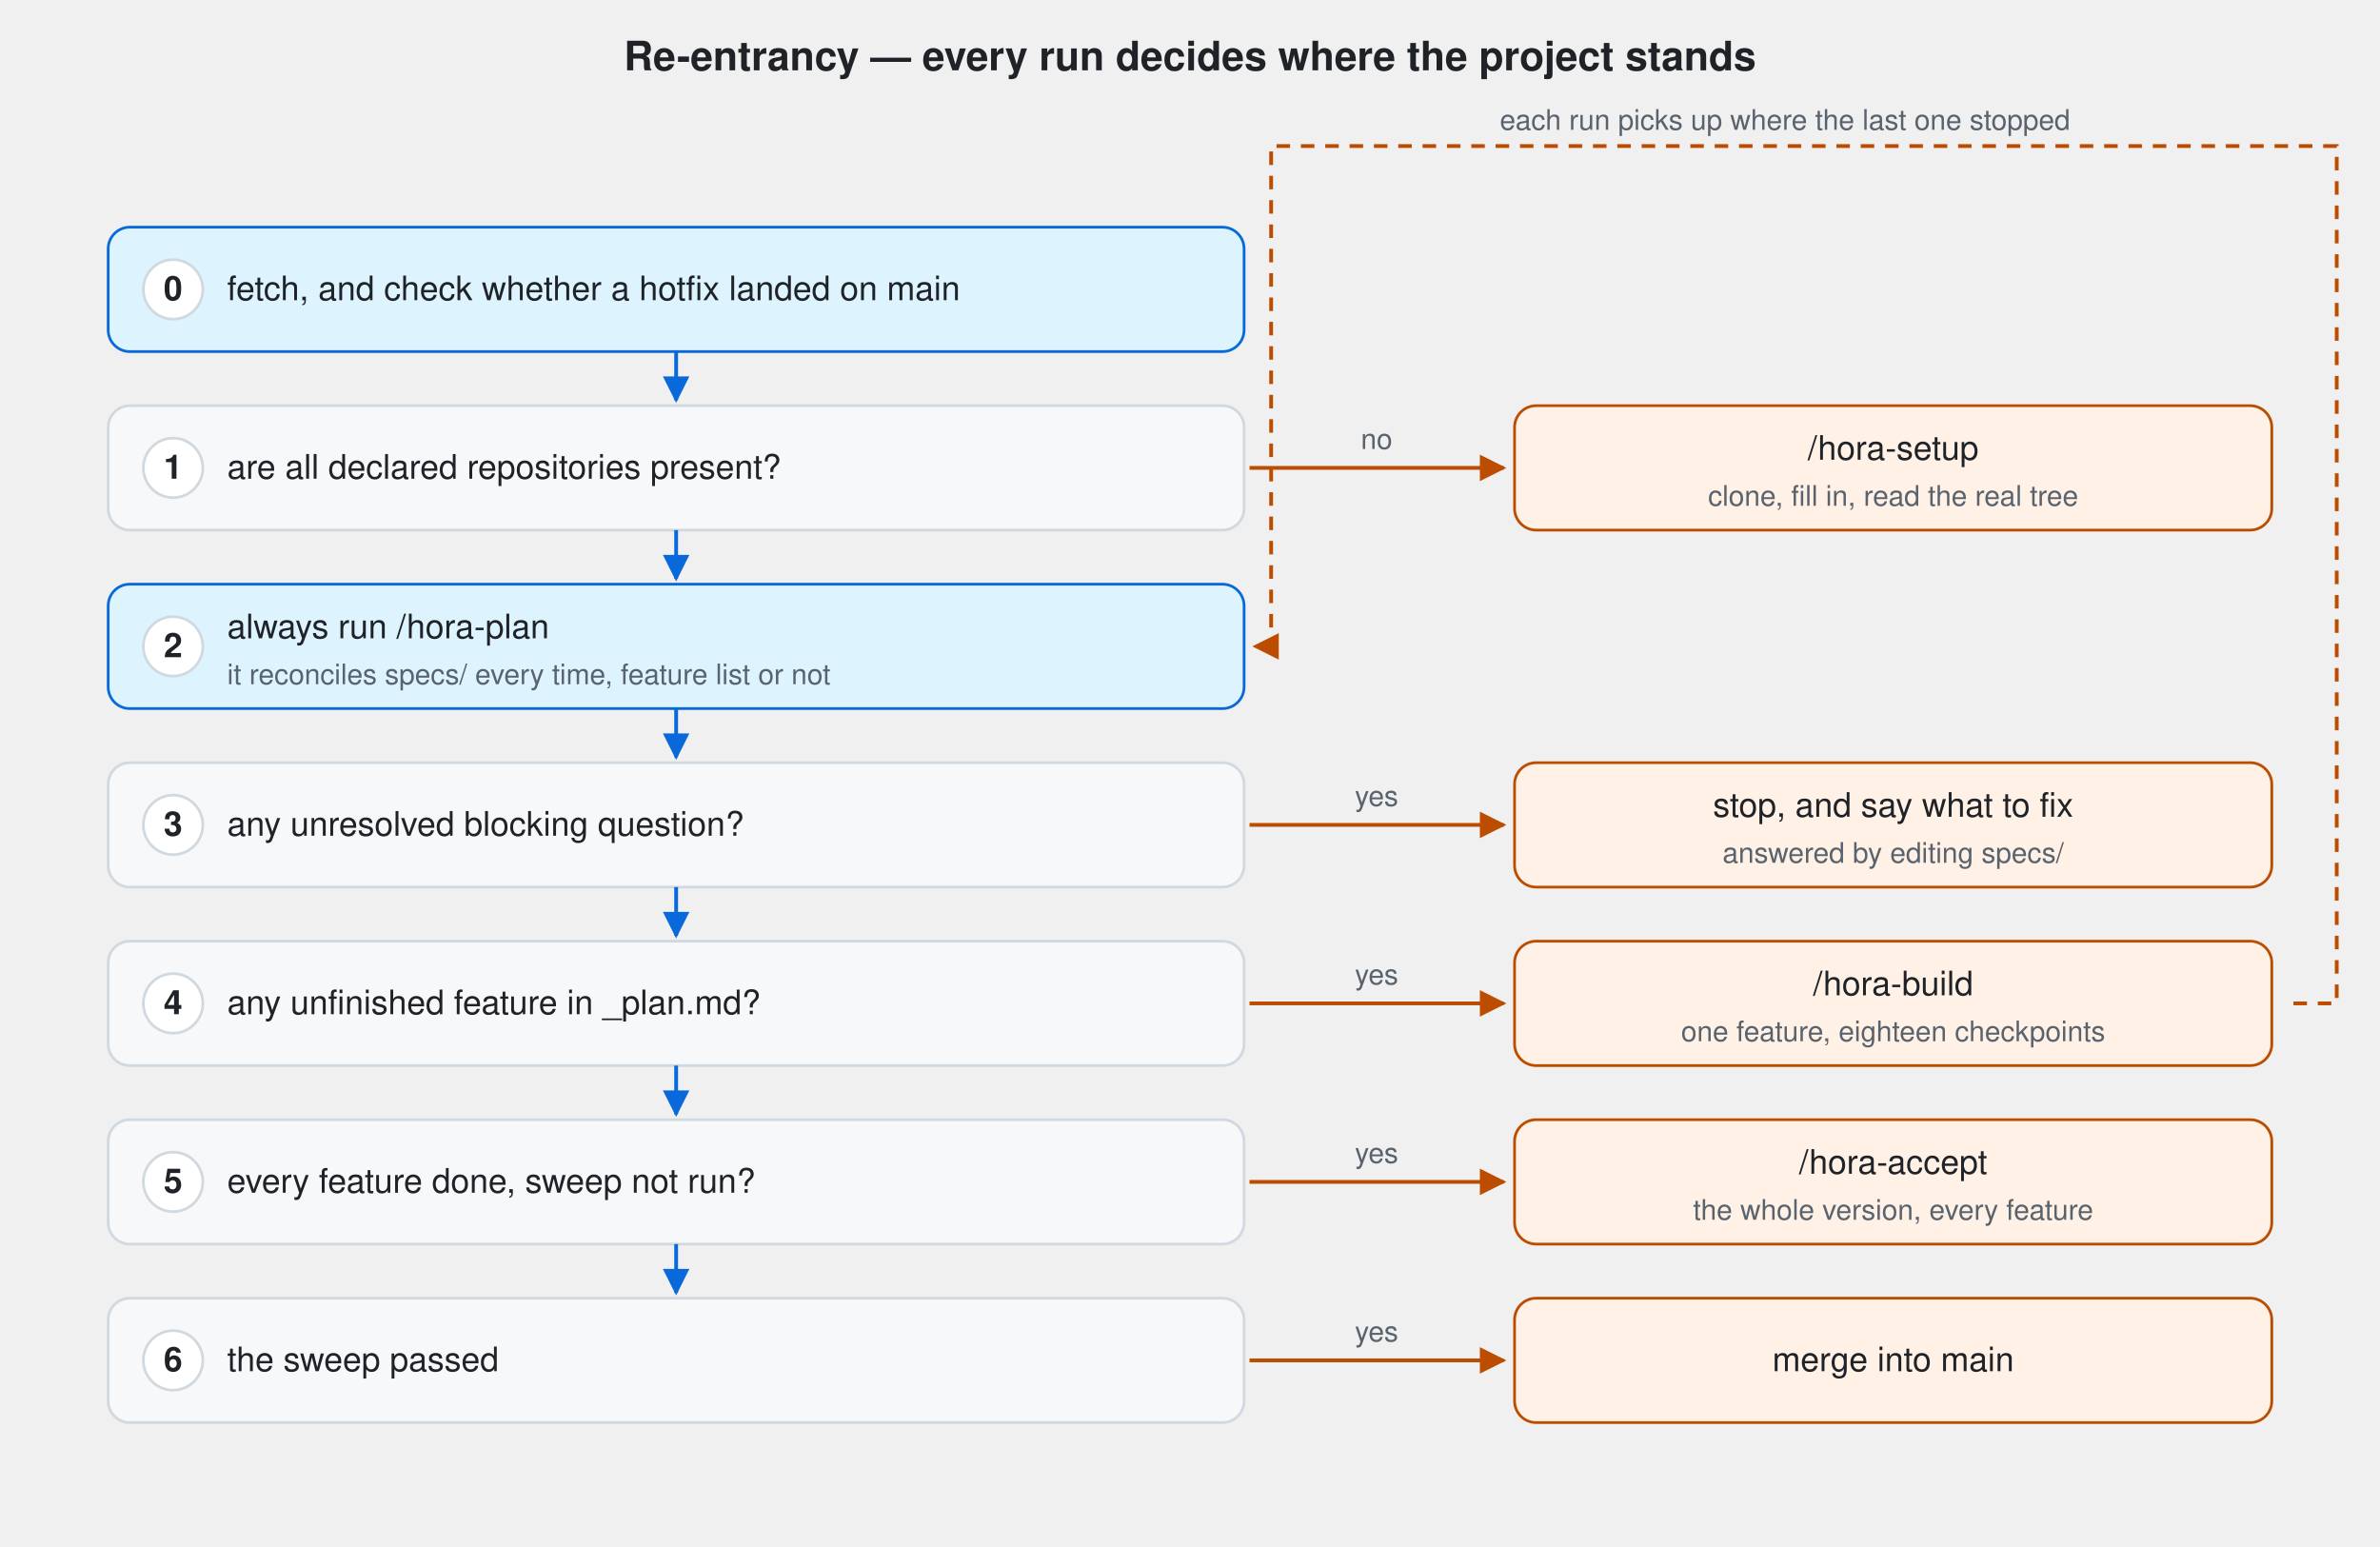
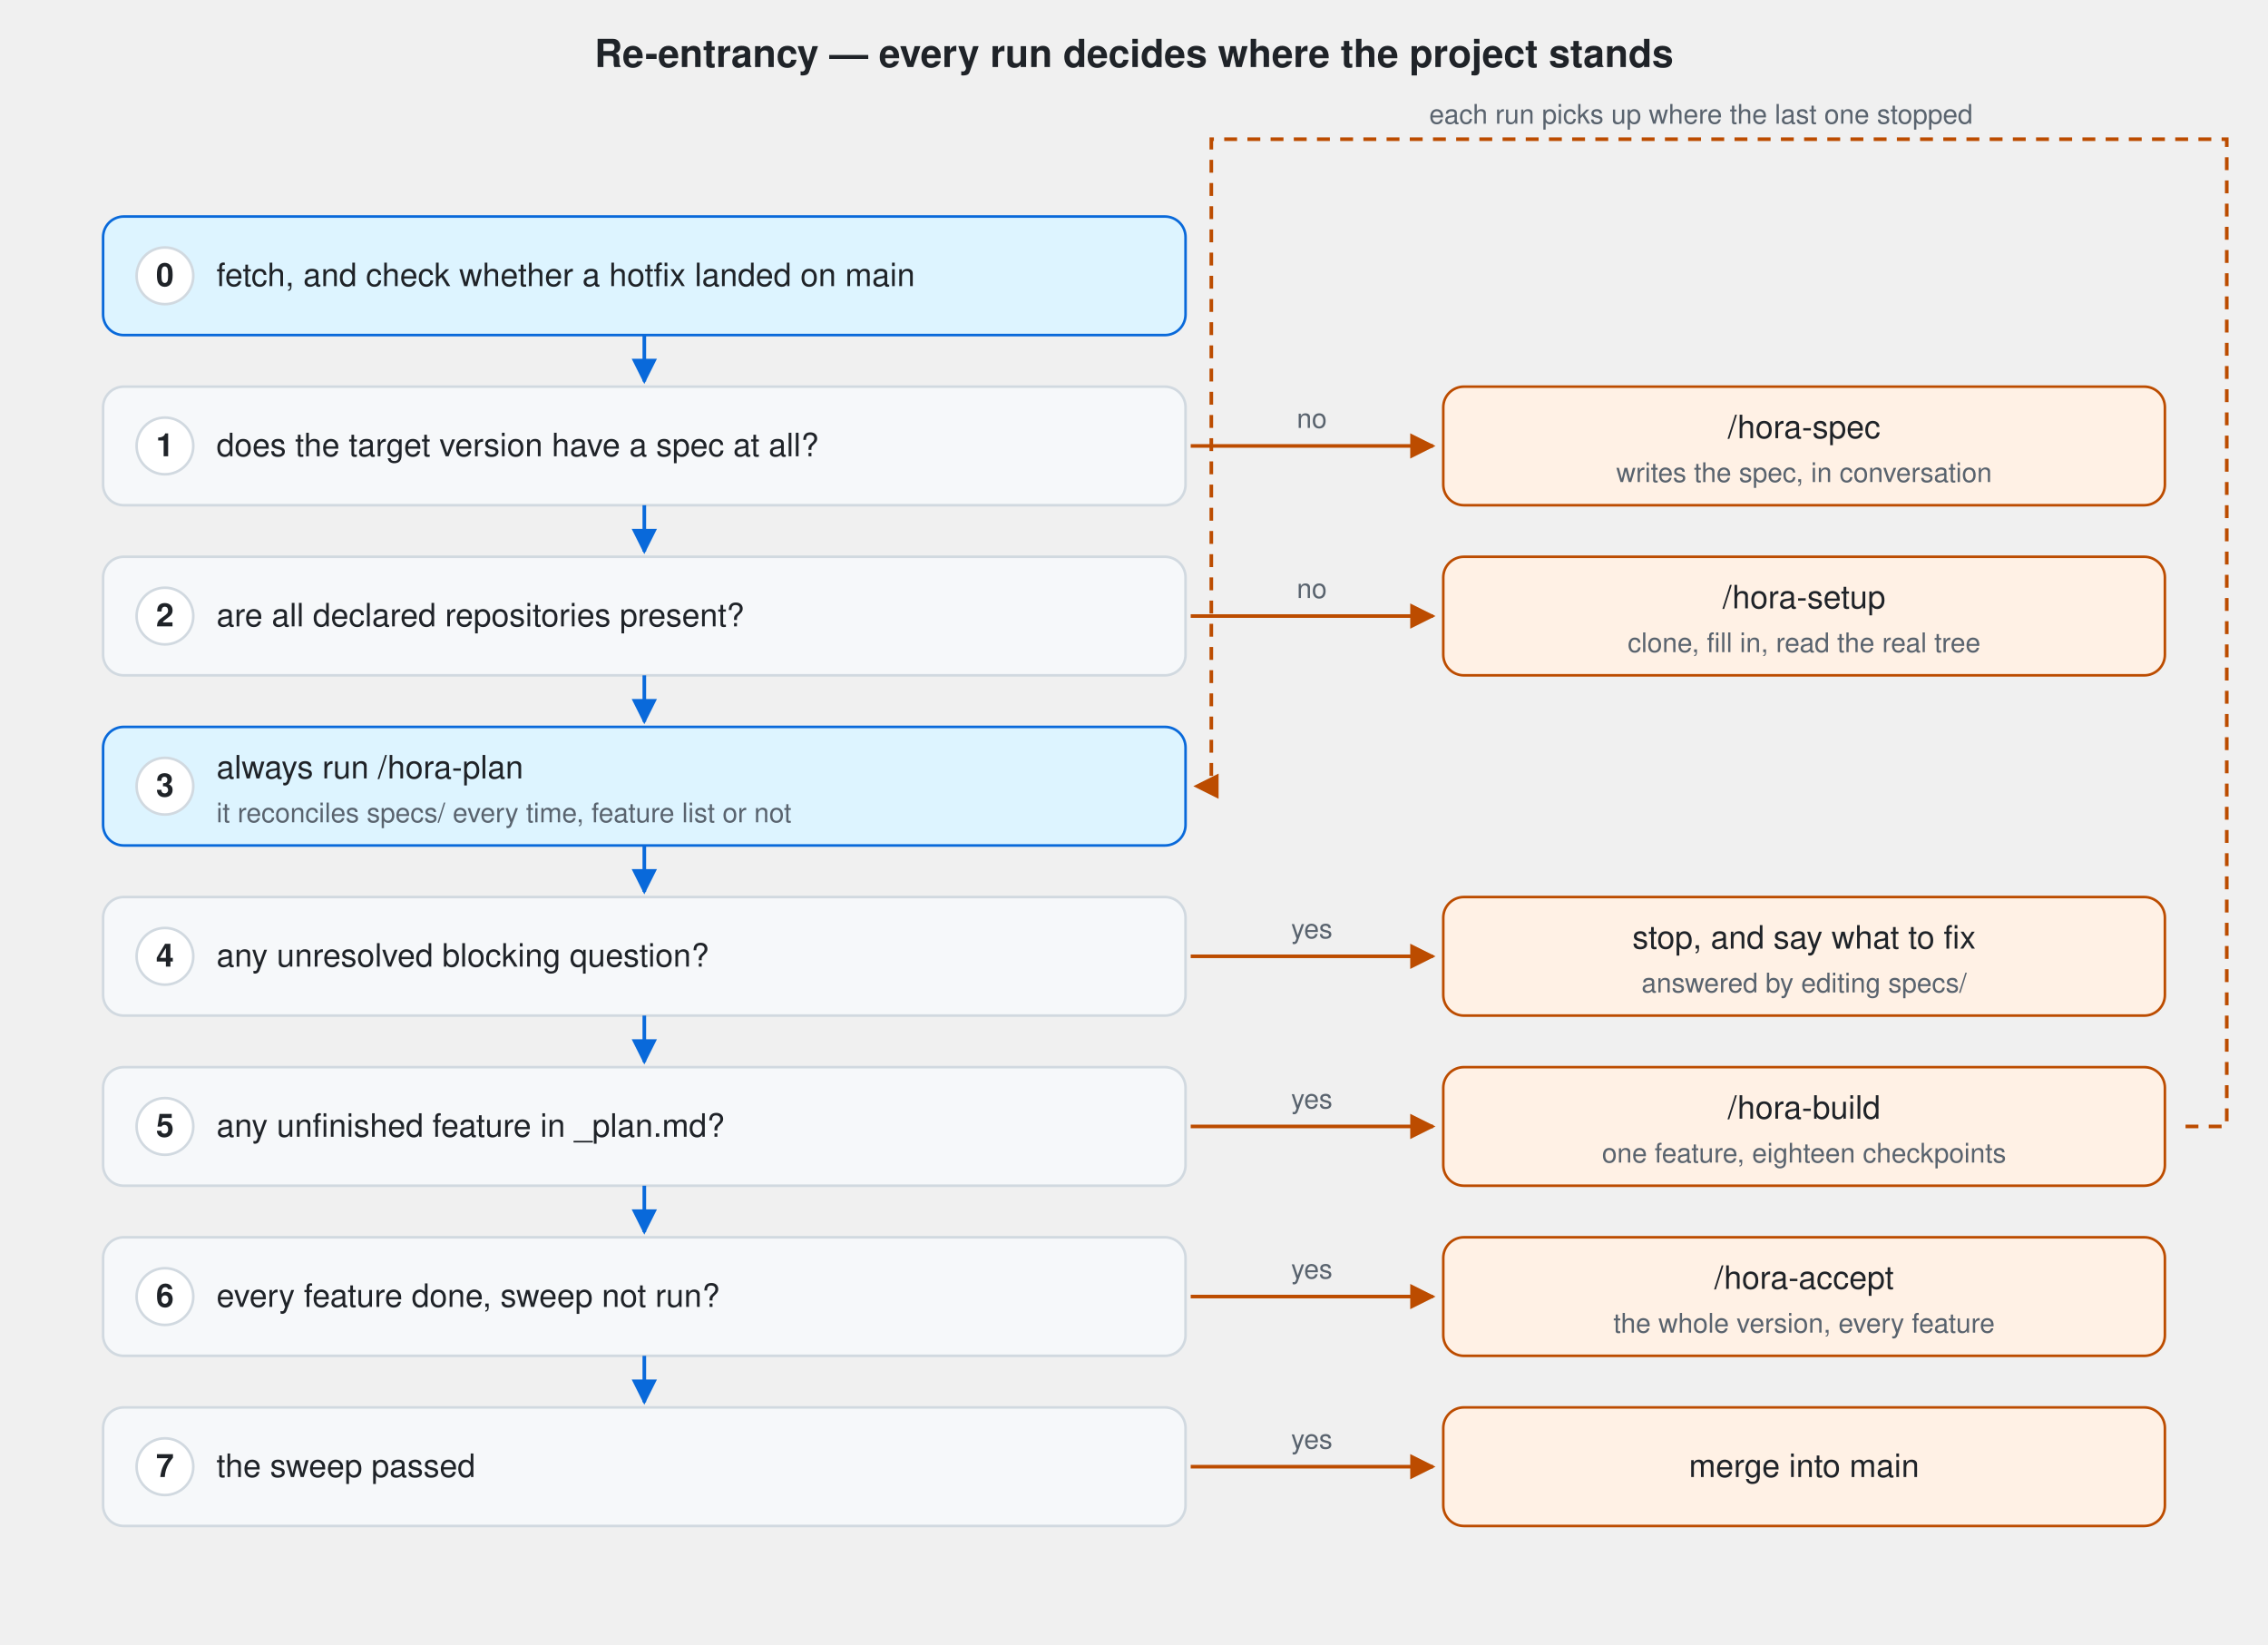
- <svg xmlns="http://www.w3.org/2000/svg" viewBox="0 0 880 572" width="880" height="572" font-family="-apple-system, BlinkMacSystemFont, 'Segoe UI', Helvetica, Arial, sans-serif" role="img" aria-label="Re-entrancy — every run decides where the project stands">
+ <svg xmlns="http://www.w3.org/2000/svg" viewBox="0 0 880 638" width="880" height="638" font-family="-apple-system, BlinkMacSystemFont, 'Segoe UI', Helvetica, Arial, sans-serif" role="img" aria-label="Re-entrancy — every run decides where the project stands">
  <defs>
    <marker id="m" viewBox="0 0 10 10" refX="9" refY="5" markerWidth="7" markerHeight="7" orient="auto-start-reverse">
      <path d="M0,0 L10,5 L0,10 z" class="ah" fill="#8b949e" />
    </marker>
    <marker id="mb" viewBox="0 0 10 10" refX="9" refY="5" markerWidth="7" markerHeight="7" orient="auto-start-reverse">
      <path d="M0,0 L10,5 L0,10 z" class="ah-b" fill="#0969da" />
    </marker>
    <marker id="mp" viewBox="0 0 10 10" refX="9" refY="5" markerWidth="7" markerHeight="7" orient="auto-start-reverse">
      <path d="M0,0 L10,5 L0,10 z" class="ah-p" fill="#8250df" />
    </marker>
    <marker id="mo" viewBox="0 0 10 10" refX="9" refY="5" markerWidth="7" markerHeight="7" orient="auto-start-reverse">
      <path d="M0,0 L10,5 L0,10 z" class="ah-o" fill="#bc4c00" />
    </marker>
    <marker id="mg" viewBox="0 0 10 10" refX="9" refY="5" markerWidth="7" markerHeight="7" orient="auto-start-reverse">
      <path d="M0,0 L10,5 L0,10 z" class="ah-g" fill="#1a7f37" />
    </marker>
  </defs>
  <style>
.t{font-size:15px;font-weight:600}
.l{font-size:12.5px}
.n{font-size:12.5px;font-weight:600}
.m{font-size:11.5px}
.xs{font-size:10.5px}
.code{font-family:ui-monospace,SFMono-Regular,Menlo,Consolas,monospace}
.dash{stroke-dasharray:5 4}

@media (prefers-color-scheme:dark){
text{fill:#e6edf3}
.m,.xs{fill:#9198a1}
.bx{fill:#151b23;stroke:#3d444d}
.bx-1{fill:#0d1117;stroke:#3d444d}
.bx-b{fill:#0c2d59;stroke:#4493f8}
.bx-p{fill:#251a44;stroke:#ab7df8}
.bx-o{fill:#40200a;stroke:#f0883e}
.bx-g{fill:#0f3018;stroke:#3fb950}
.bx-r{fill:#3d1418;stroke:#f85149}
.arr{stroke:#6e7681}
.arr-b{stroke:#4493f8}
.arr-p{stroke:#ab7df8}
.arr-o{stroke:#f0883e}
.arr-g{stroke:#3fb950}
.ah{fill:#6e7681}
.ah-b{fill:#4493f8}
.ah-p{fill:#ab7df8}
.ah-o{fill:#f0883e}
.ah-g{fill:#3fb950}
.ln{stroke:#3d444d}
.lane{stroke:#6e7681}
.lane-b{stroke:#4493f8}
.lane-g{stroke:#3fb950}
.dt{fill:#6e7681}
.dt-b{fill:#4493f8}
.dt-g{fill:#3fb950}
}
</style>
  <text x="440.0" y="26" class="t" fill="#1f2328" text-anchor="middle">Re-entrancy — every run decides where the project stands</text>
  <rect x="40" y="84" width="420" height="46" rx="8" class="bx bx-b" fill="#ddf4ff" stroke="#0969da" stroke-width="1" />
  <circle cx="64" cy="107.0" r="11" class="bx bx-1" fill="#ffffff" stroke="#d1d9e0" stroke-width="1" />
  <text x="64" y="111.0" class="n" fill="#1f2328" text-anchor="middle">0</text>
  <text x="84" y="111.0" class="l" fill="#1f2328" text-anchor="start">fetch, and check whether a hotfix landed on main</text>
  <rect x="40" y="150" width="420" height="46" rx="8" class="bx" fill="#f6f8fa" stroke="#d1d9e0" stroke-width="1" />
  <circle cx="64" cy="173.0" r="11" class="bx bx-1" fill="#ffffff" stroke="#d1d9e0" stroke-width="1" />
  <text x="64" y="177.0" class="n" fill="#1f2328" text-anchor="middle">1</text>
-   <text x="84" y="177.0" class="l" fill="#1f2328" text-anchor="start">are all declared repositories present?</text>
+   <text x="84" y="177.0" class="l" fill="#1f2328" text-anchor="start">does the target version have a spec at all?</text>
  <path d="M250,130 L250,148" class="arr arr-b" fill="none" stroke="#0969da" stroke-width="1.4" marker-end="url(#mb)" />
  <path d="M462,173.0 L556,173.0" class="arr arr-o" fill="none" stroke="#bc4c00" stroke-width="1.4" marker-end="url(#mo)" />
  <text x="509" y="166.0" class="xs" fill="#59636e" text-anchor="middle">no</text>
  <rect x="560" y="150" width="280" height="46" rx="8" class="bx bx-o" fill="#fff1e5" stroke="#bc4c00" stroke-width="1" />
-   <text x="700" y="170.0" class="l" fill="#1f2328" text-anchor="middle">/hora-setup</text>
-   <text x="700" y="187.0" class="xs" fill="#59636e" text-anchor="middle">clone, fill in, read the real tree</text>
-   <rect x="40" y="216" width="420" height="46" rx="8" class="bx bx-b" fill="#ddf4ff" stroke="#0969da" stroke-width="1" />
+   <text x="700" y="170.0" class="l" fill="#1f2328" text-anchor="middle">/hora-spec</text>
+   <text x="700" y="187.0" class="xs" fill="#59636e" text-anchor="middle">writes the spec, in conversation</text>
+   <rect x="40" y="216" width="420" height="46" rx="8" class="bx" fill="#f6f8fa" stroke="#d1d9e0" stroke-width="1" />
  <circle cx="64" cy="239.0" r="11" class="bx bx-1" fill="#ffffff" stroke="#d1d9e0" stroke-width="1" />
  <text x="64" y="243.0" class="n" fill="#1f2328" text-anchor="middle">2</text>
-   <text x="84" y="236.0" class="l" fill="#1f2328" text-anchor="start">always run /hora-plan</text>
-   <text x="84" y="253.0" class="xs" fill="#59636e" text-anchor="start">it reconciles specs/ every time, feature list or not</text>
+   <text x="84" y="243.0" class="l" fill="#1f2328" text-anchor="start">are all declared repositories present?</text>
  <path d="M250,196 L250,214" class="arr arr-b" fill="none" stroke="#0969da" stroke-width="1.4" marker-end="url(#mb)" />
-   <rect x="40" y="282" width="420" height="46" rx="8" class="bx" fill="#f6f8fa" stroke="#d1d9e0" stroke-width="1" />
+   <path d="M462,239.0 L556,239.0" class="arr arr-o" fill="none" stroke="#bc4c00" stroke-width="1.4" marker-end="url(#mo)" />
+   <text x="509" y="232.0" class="xs" fill="#59636e" text-anchor="middle">no</text>
+   <rect x="560" y="216" width="280" height="46" rx="8" class="bx bx-o" fill="#fff1e5" stroke="#bc4c00" stroke-width="1" />
+   <text x="700" y="236.0" class="l" fill="#1f2328" text-anchor="middle">/hora-setup</text>
+   <text x="700" y="253.0" class="xs" fill="#59636e" text-anchor="middle">clone, fill in, read the real tree</text>
+   <rect x="40" y="282" width="420" height="46" rx="8" class="bx bx-b" fill="#ddf4ff" stroke="#0969da" stroke-width="1" />
  <circle cx="64" cy="305.0" r="11" class="bx bx-1" fill="#ffffff" stroke="#d1d9e0" stroke-width="1" />
  <text x="64" y="309.0" class="n" fill="#1f2328" text-anchor="middle">3</text>
-   <text x="84" y="309.0" class="l" fill="#1f2328" text-anchor="start">any unresolved blocking question?</text>
+   <text x="84" y="302.0" class="l" fill="#1f2328" text-anchor="start">always run /hora-plan</text>
+   <text x="84" y="319.0" class="xs" fill="#59636e" text-anchor="start">it reconciles specs/ every time, feature list or not</text>
  <path d="M250,262 L250,280" class="arr arr-b" fill="none" stroke="#0969da" stroke-width="1.4" marker-end="url(#mb)" />
-   <path d="M462,305.0 L556,305.0" class="arr arr-o" fill="none" stroke="#bc4c00" stroke-width="1.4" marker-end="url(#mo)" />
-   <text x="509" y="298.0" class="xs" fill="#59636e" text-anchor="middle">yes</text>
-   <rect x="560" y="282" width="280" height="46" rx="8" class="bx bx-o" fill="#fff1e5" stroke="#bc4c00" stroke-width="1" />
-   <text x="700" y="302.0" class="l" fill="#1f2328" text-anchor="middle">stop, and say what to fix</text>
-   <text x="700" y="319.0" class="xs" fill="#59636e" text-anchor="middle">answered by editing specs/</text>
  <rect x="40" y="348" width="420" height="46" rx="8" class="bx" fill="#f6f8fa" stroke="#d1d9e0" stroke-width="1" />
  <circle cx="64" cy="371.0" r="11" class="bx bx-1" fill="#ffffff" stroke="#d1d9e0" stroke-width="1" />
  <text x="64" y="375.0" class="n" fill="#1f2328" text-anchor="middle">4</text>
-   <text x="84" y="375.0" class="l" fill="#1f2328" text-anchor="start">any unfinished feature in _plan.md?</text>
+   <text x="84" y="375.0" class="l" fill="#1f2328" text-anchor="start">any unresolved blocking question?</text>
  <path d="M250,328 L250,346" class="arr arr-b" fill="none" stroke="#0969da" stroke-width="1.4" marker-end="url(#mb)" />
  <path d="M462,371.0 L556,371.0" class="arr arr-o" fill="none" stroke="#bc4c00" stroke-width="1.4" marker-end="url(#mo)" />
  <text x="509" y="364.0" class="xs" fill="#59636e" text-anchor="middle">yes</text>
  <rect x="560" y="348" width="280" height="46" rx="8" class="bx bx-o" fill="#fff1e5" stroke="#bc4c00" stroke-width="1" />
-   <text x="700" y="368.0" class="l" fill="#1f2328" text-anchor="middle">/hora-build</text>
-   <text x="700" y="385.0" class="xs" fill="#59636e" text-anchor="middle">one feature, eighteen checkpoints</text>
+   <text x="700" y="368.0" class="l" fill="#1f2328" text-anchor="middle">stop, and say what to fix</text>
+   <text x="700" y="385.0" class="xs" fill="#59636e" text-anchor="middle">answered by editing specs/</text>
  <rect x="40" y="414" width="420" height="46" rx="8" class="bx" fill="#f6f8fa" stroke="#d1d9e0" stroke-width="1" />
  <circle cx="64" cy="437.0" r="11" class="bx bx-1" fill="#ffffff" stroke="#d1d9e0" stroke-width="1" />
  <text x="64" y="441.0" class="n" fill="#1f2328" text-anchor="middle">5</text>
-   <text x="84" y="441.0" class="l" fill="#1f2328" text-anchor="start">every feature done, sweep not run?</text>
+   <text x="84" y="441.0" class="l" fill="#1f2328" text-anchor="start">any unfinished feature in _plan.md?</text>
  <path d="M250,394 L250,412" class="arr arr-b" fill="none" stroke="#0969da" stroke-width="1.4" marker-end="url(#mb)" />
  <path d="M462,437.0 L556,437.0" class="arr arr-o" fill="none" stroke="#bc4c00" stroke-width="1.4" marker-end="url(#mo)" />
  <text x="509" y="430.0" class="xs" fill="#59636e" text-anchor="middle">yes</text>
  <rect x="560" y="414" width="280" height="46" rx="8" class="bx bx-o" fill="#fff1e5" stroke="#bc4c00" stroke-width="1" />
-   <text x="700" y="434.0" class="l" fill="#1f2328" text-anchor="middle">/hora-accept</text>
-   <text x="700" y="451.0" class="xs" fill="#59636e" text-anchor="middle">the whole version, every feature</text>
+   <text x="700" y="434.0" class="l" fill="#1f2328" text-anchor="middle">/hora-build</text>
+   <text x="700" y="451.0" class="xs" fill="#59636e" text-anchor="middle">one feature, eighteen checkpoints</text>
  <rect x="40" y="480" width="420" height="46" rx="8" class="bx" fill="#f6f8fa" stroke="#d1d9e0" stroke-width="1" />
  <circle cx="64" cy="503.0" r="11" class="bx bx-1" fill="#ffffff" stroke="#d1d9e0" stroke-width="1" />
  <text x="64" y="507.0" class="n" fill="#1f2328" text-anchor="middle">6</text>
-   <text x="84" y="507.0" class="l" fill="#1f2328" text-anchor="start">the sweep passed</text>
+   <text x="84" y="507.0" class="l" fill="#1f2328" text-anchor="start">every feature done, sweep not run?</text>
  <path d="M250,460 L250,478" class="arr arr-b" fill="none" stroke="#0969da" stroke-width="1.4" marker-end="url(#mb)" />
  <path d="M462,503.0 L556,503.0" class="arr arr-o" fill="none" stroke="#bc4c00" stroke-width="1.4" marker-end="url(#mo)" />
  <text x="509" y="496.0" class="xs" fill="#59636e" text-anchor="middle">yes</text>
  <rect x="560" y="480" width="280" height="46" rx="8" class="bx bx-o" fill="#fff1e5" stroke="#bc4c00" stroke-width="1" />
-   <text x="700" y="507.0" class="l" fill="#1f2328" text-anchor="middle">merge into main</text>
-   <path d="M848,371.0 L864,371.0 L864,54 L470,54 L470,239 L464,239" class="arr arr-o dash" fill="none" stroke="#bc4c00" stroke-width="1.4" marker-end="url(#mo)" />
+   <text x="700" y="500.0" class="l" fill="#1f2328" text-anchor="middle">/hora-accept</text>
+   <text x="700" y="517.0" class="xs" fill="#59636e" text-anchor="middle">the whole version, every feature</text>
+   <rect x="40" y="546" width="420" height="46" rx="8" class="bx" fill="#f6f8fa" stroke="#d1d9e0" stroke-width="1" />
+   <circle cx="64" cy="569.0" r="11" class="bx bx-1" fill="#ffffff" stroke="#d1d9e0" stroke-width="1" />
+   <text x="64" y="573.0" class="n" fill="#1f2328" text-anchor="middle">7</text>
+   <text x="84" y="573.0" class="l" fill="#1f2328" text-anchor="start">the sweep passed</text>
+   <path d="M250,526 L250,544" class="arr arr-b" fill="none" stroke="#0969da" stroke-width="1.4" marker-end="url(#mb)" />
+   <path d="M462,569.0 L556,569.0" class="arr arr-o" fill="none" stroke="#bc4c00" stroke-width="1.4" marker-end="url(#mo)" />
+   <text x="509" y="562.0" class="xs" fill="#59636e" text-anchor="middle">yes</text>
+   <rect x="560" y="546" width="280" height="46" rx="8" class="bx bx-o" fill="#fff1e5" stroke="#bc4c00" stroke-width="1" />
+   <text x="700" y="573.0" class="l" fill="#1f2328" text-anchor="middle">merge into main</text>
+   <path d="M848,437.0 L864,437.0 L864,54 L470,54 L470,305 L464,305" class="arr arr-o dash" fill="none" stroke="#bc4c00" stroke-width="1.4" marker-end="url(#mo)" />
  <text x="660" y="48" class="xs" fill="#59636e" text-anchor="middle">each run picks up where the last one stopped</text>
</svg>
